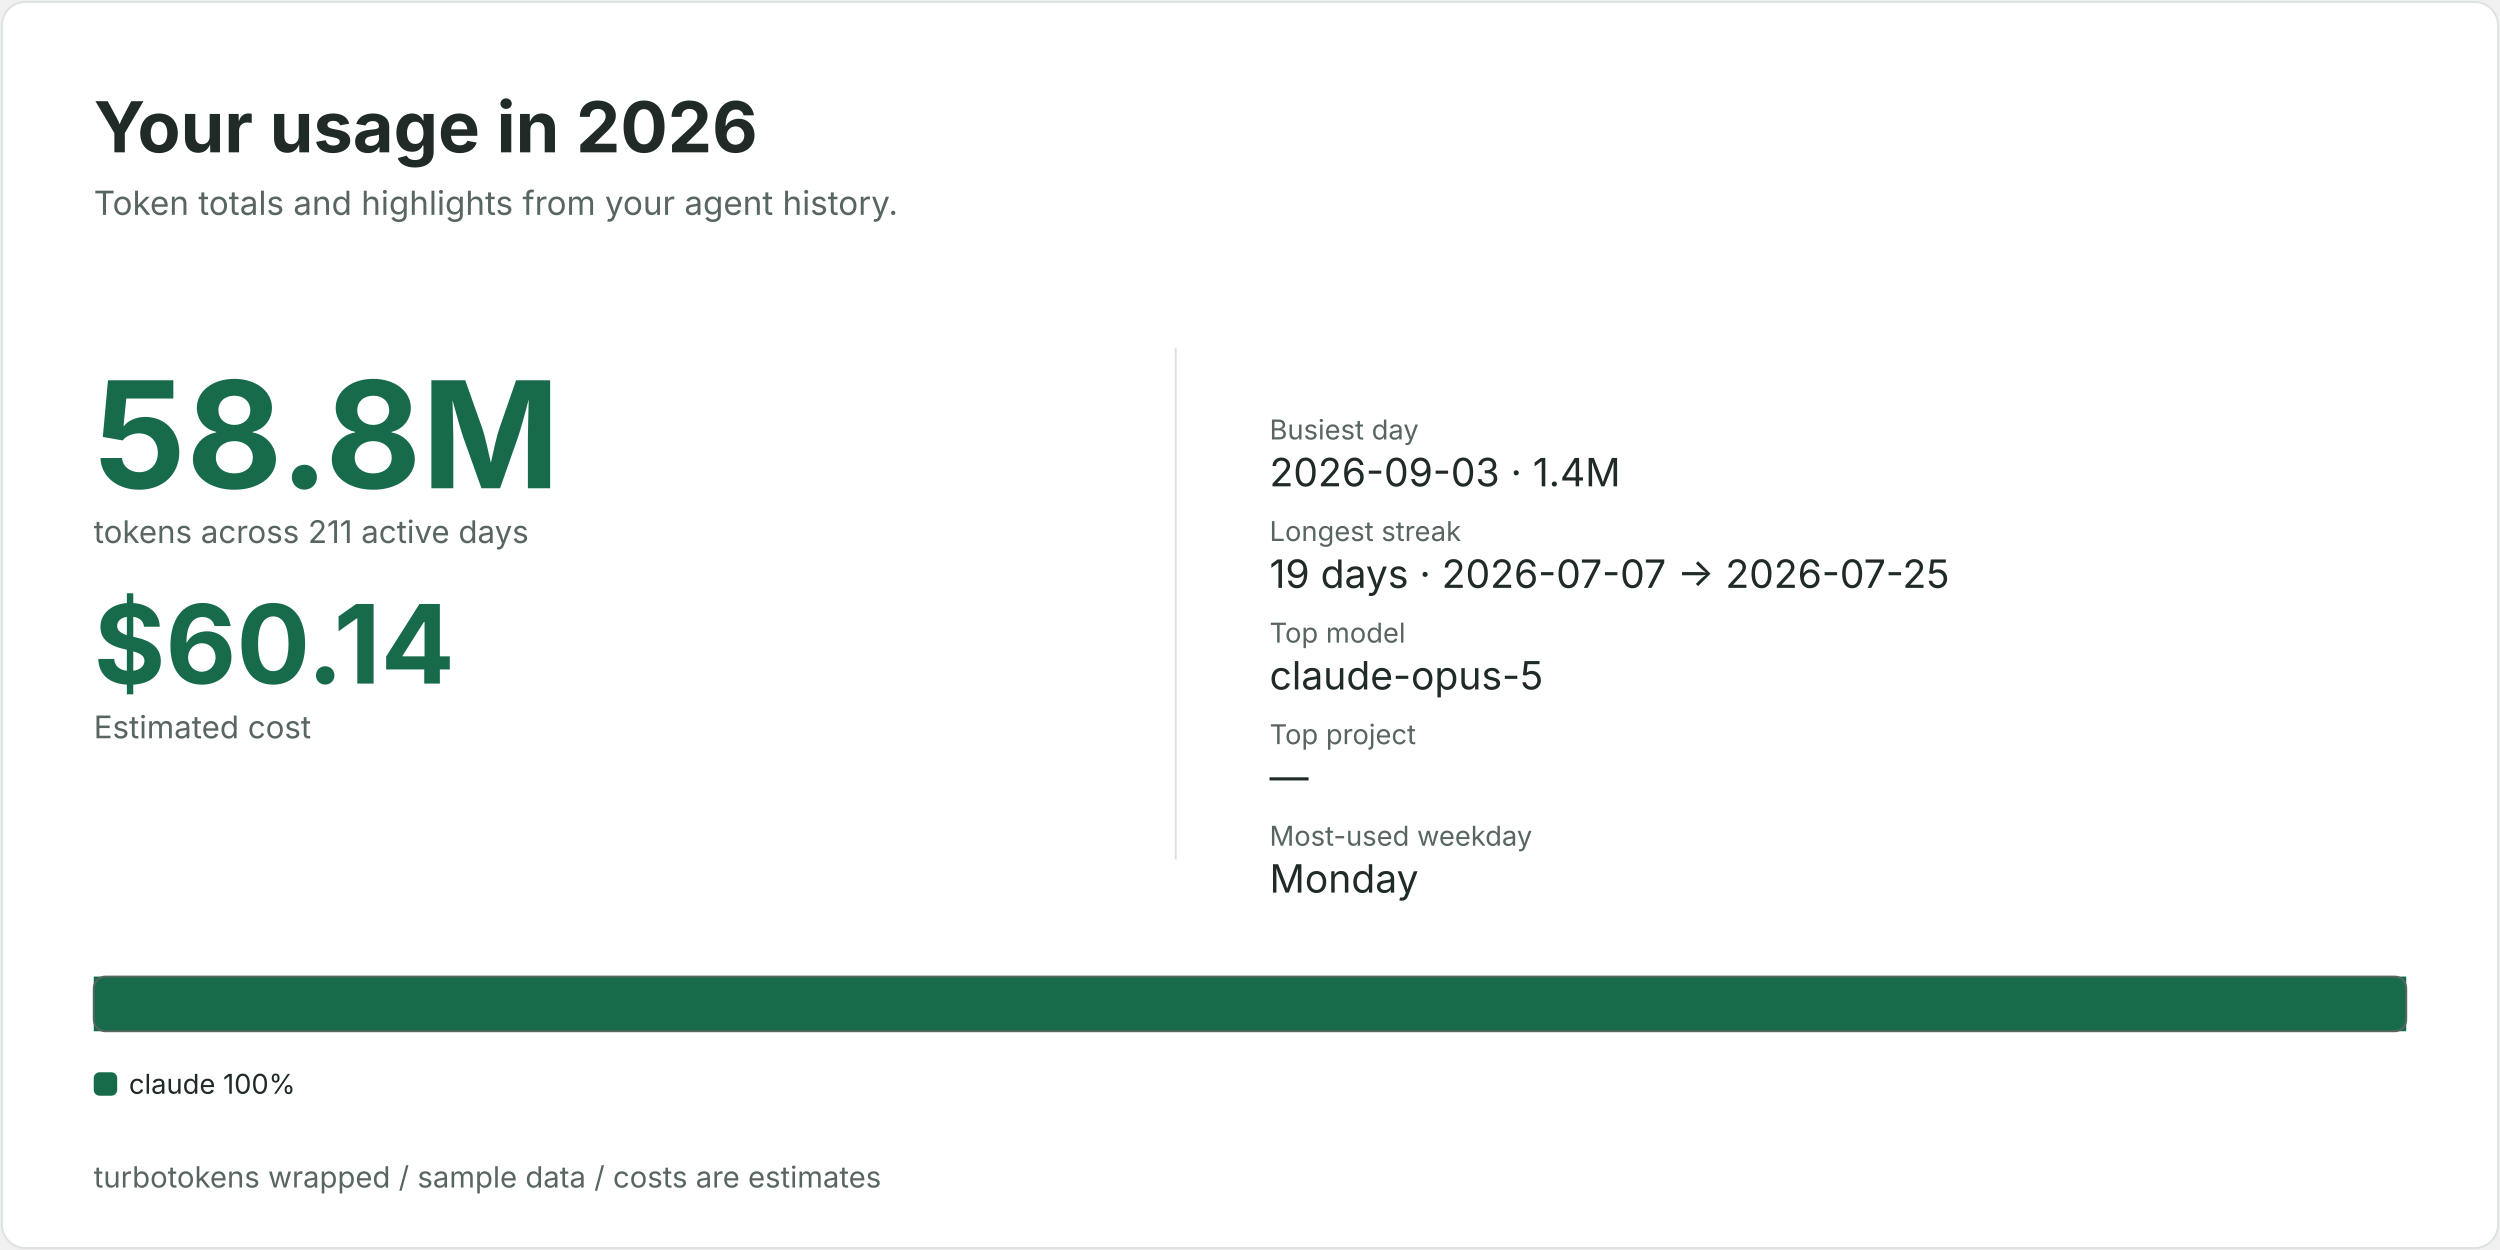
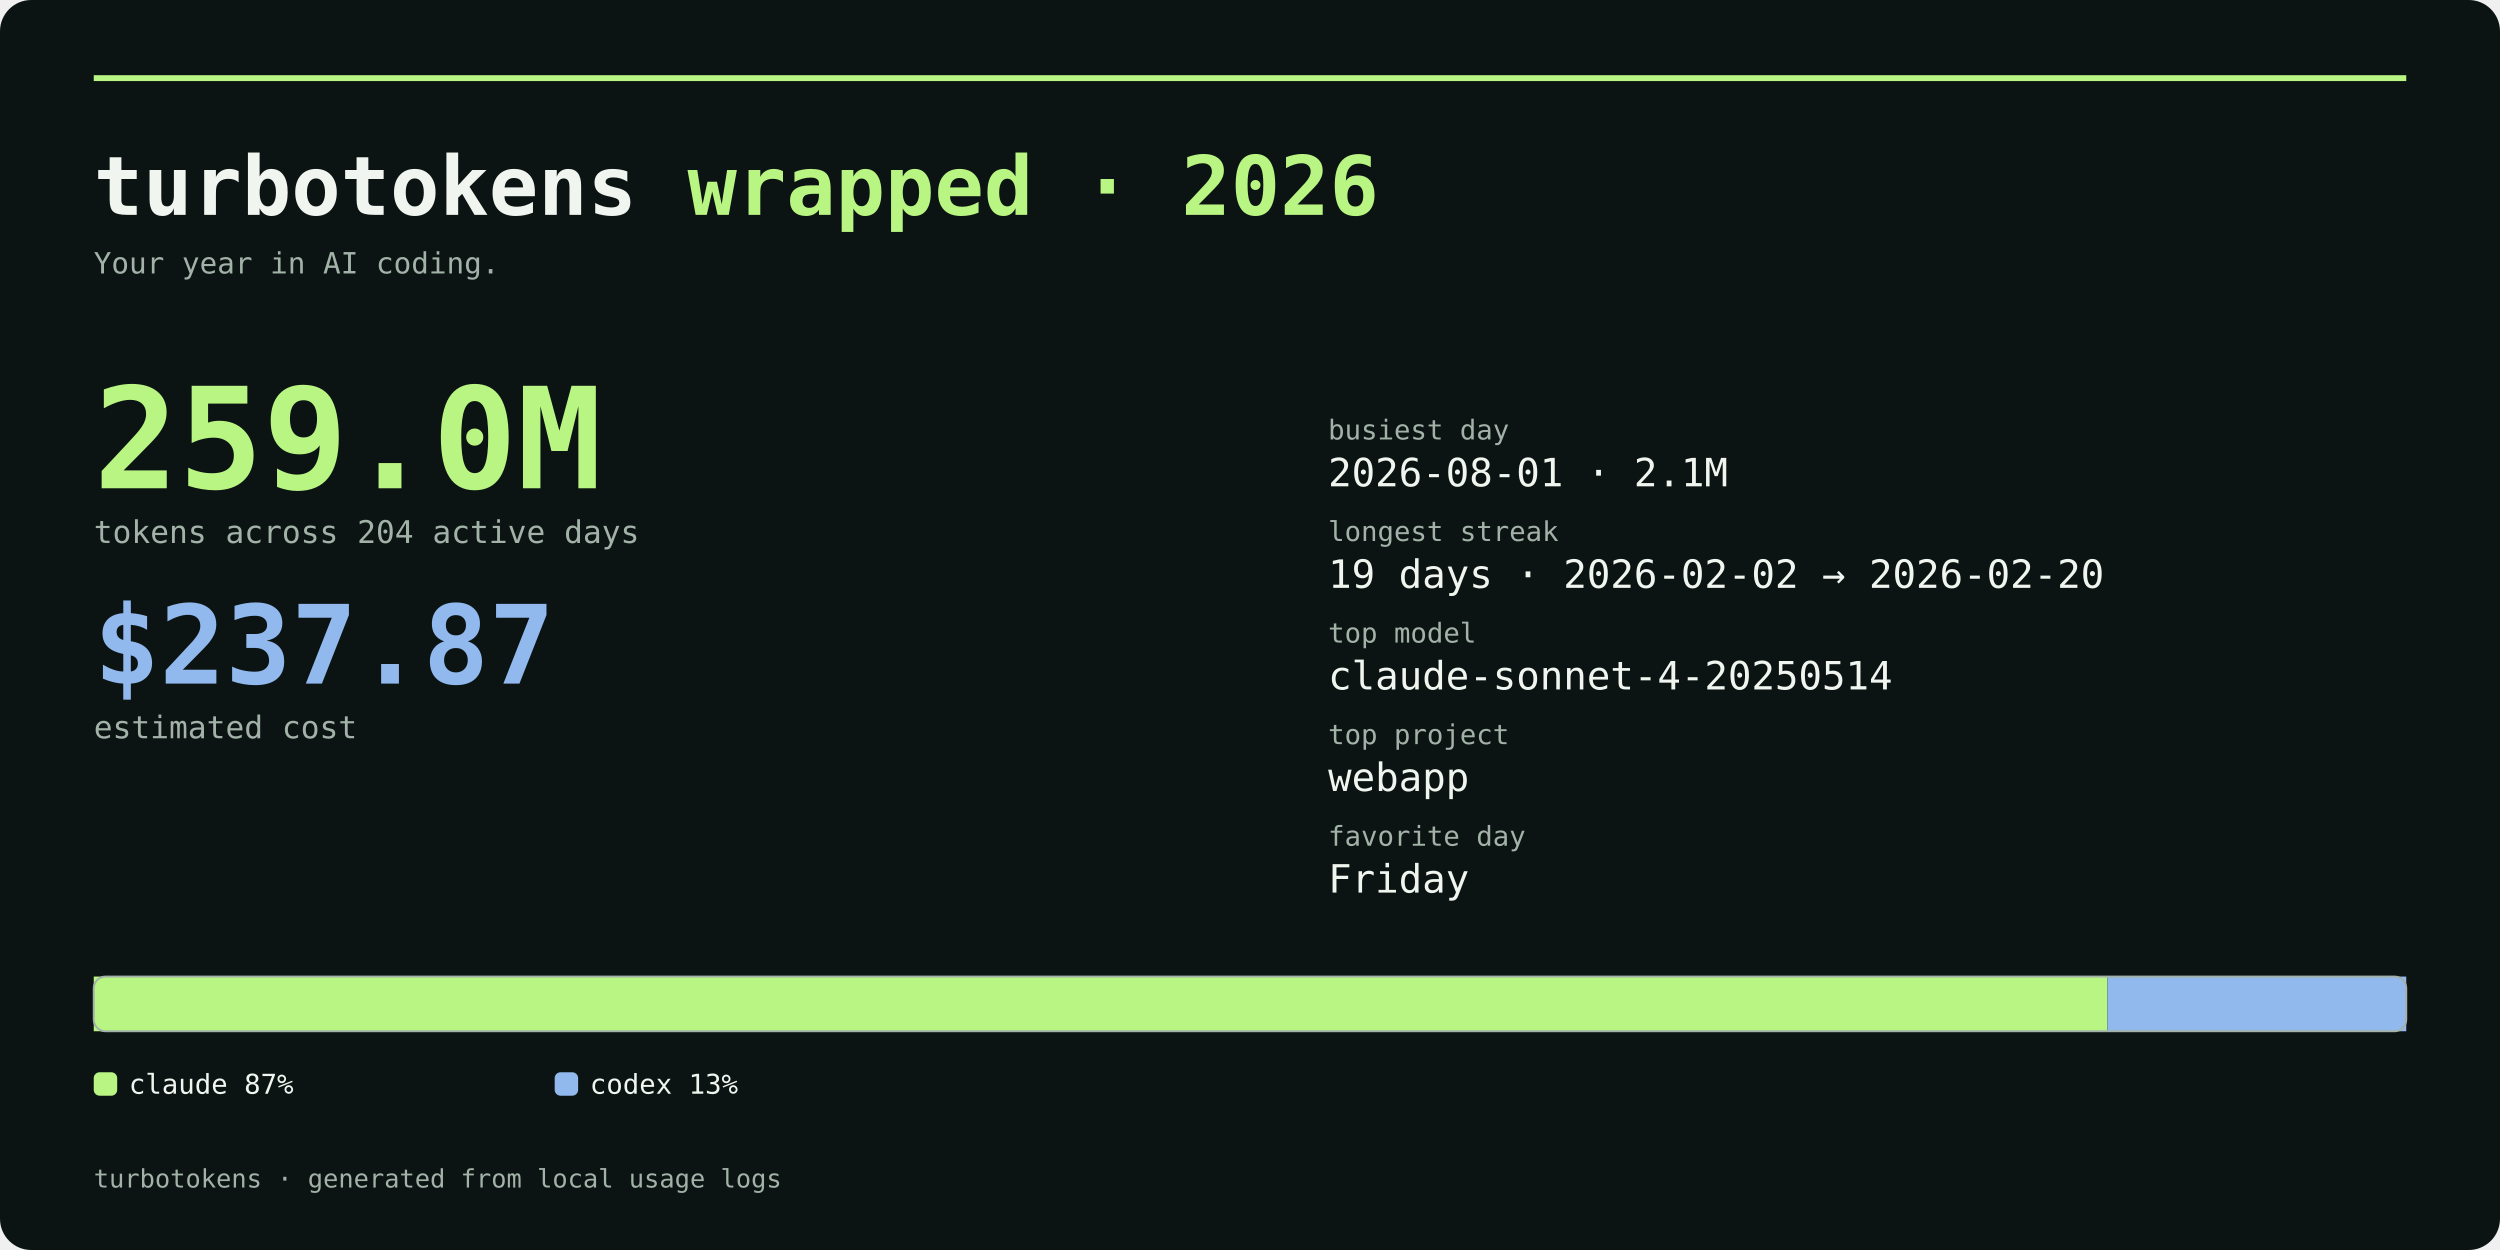
- <svg xmlns="http://www.w3.org/2000/svg" width="1280" height="640" viewBox="0 0 1280 640" font-family="Inter, -apple-system, BlinkMacSystemFont, Segoe UI, sans-serif" role="img">
-   <rect x="1" y="1" width="1278" height="638" rx="12" fill="#ffffff" stroke="#dce3df" />
-   <text x="48" y="78" font-size="36" fill="#202a27" font-weight="700">Your usage in 2026</text>
-   <text x="48" y="110" font-size="17" fill="#59655f" font-weight="400">Token totals and highlights from your agent history.</text>
-   <text x="48" y="250" font-size="76" fill="#176b4b" font-weight="700">58.8M</text>
-   <text x="48" y="278" font-size="16" fill="#59655f" font-weight="400">tokens across 211 active days</text>
-   <text x="48" y="350" font-size="56" fill="#176b4b" font-weight="700">$60.14</text>
-   <text x="48" y="378" font-size="16" fill="#59655f" font-weight="400">Estimated cost</text>
-   <text x="650" y="225" font-size="14" fill="#59655f" font-weight="400">Busiest day</text>
-   <text x="650" y="249" font-size="20" fill="#202a27" font-weight="400">2026-09-03 · 1.4M</text>
-   <text x="650" y="277" font-size="14" fill="#59655f" font-weight="400">Longest streak</text>
-   <text x="650" y="301" font-size="20" fill="#202a27" font-weight="400">19 days · 2026-07-07 → 2026-07-25</text>
-   <text x="650" y="329" font-size="14" fill="#59655f" font-weight="400">Top model</text>
-   <text x="650" y="353" font-size="20" fill="#202a27" font-weight="400">claude-opus-5</text>
-   <text x="650" y="381" font-size="14" fill="#59655f" font-weight="400">Top project</text>
-   <text x="650" y="405" font-size="20" fill="#202a27" font-weight="400">—</text>
-   <text x="650" y="433" font-size="14" fill="#59655f" font-weight="400">Most-used weekday</text>
-   <text x="650" y="457" font-size="20" fill="#202a27" font-weight="400">Monday</text>
-   <rect x="48" y="500" width="1184" height="28" fill="#176b4b" />
-   <rect x="48" y="500" width="1184" height="28" fill="none" stroke="#59655f" stroke-width="1" rx="6" />
-   <rect x="48" y="549" width="12" height="12" rx="3" fill="#176b4b" />
-   <text x="66" y="560" font-size="14" fill="#202a27" font-weight="400">claude 100%</text>
-   <text x="48" y="608" font-size="15" fill="#59655f" font-weight="400">turbotokens wrapped  /  sample data  /  costs are estimates</text>
-   <line x1="602" x2="602" y1="178" y2="440" stroke="#dce3df" />
+ <svg xmlns="http://www.w3.org/2000/svg" width="1280" height="640" viewBox="0 0 1280 640" font-family="Menlo, ui-monospace, monospace">
+   <rect width="1280" height="640" fill="#0c1413" rx="16" />
+   <path d="M48 40H1232" stroke="#b9f582" stroke-width="3" />
+   <text x="48" y="110" font-size="42" fill="#f0f5ef" font-weight="700">turbotokens</text>
+   <text x="352" y="110" font-size="42" fill="#b9f582" font-weight="700">wrapped · 2026</text>
+   <text x="48" y="140" font-size="15" fill="#a2b2a8" font-weight="400">Your year in AI coding.</text>
+   <text x="48" y="250" font-size="72" fill="#b9f582" font-weight="700">259.0M</text>
+   <text x="48" y="278" font-size="16" fill="#a2b2a8" font-weight="400">tokens across 204 active days</text>
+   <text x="48" y="350" font-size="56" fill="#91b9ee" font-weight="700">$237.87</text>
+   <text x="48" y="378" font-size="16" fill="#a2b2a8" font-weight="400">estimated cost</text>
+   <text x="680" y="225" font-size="14" fill="#a2b2a8" font-weight="400">busiest day</text>
+   <g>
+     <text x="680" y="249" font-size="20" fill="#f0f5ef" font-weight="400">2026-08-01 · 2.1M</text>
+   </g>
+   <text x="680" y="277" font-size="14" fill="#a2b2a8" font-weight="400">longest streak</text>
+   <g>
+     <text x="680" y="301" font-size="20" fill="#f0f5ef" font-weight="400">19 days · 2026-02-02 → 2026-02-20</text>
+   </g>
+   <text x="680" y="329" font-size="14" fill="#a2b2a8" font-weight="400">top model</text>
+   <g>
+     <text x="680" y="353" font-size="20" fill="#f0f5ef" font-weight="400">claude-sonnet-4-20250514</text>
+   </g>
+   <text x="680" y="381" font-size="14" fill="#a2b2a8" font-weight="400">top project</text>
+   <g>
+     <text x="680" y="405" font-size="20" fill="#f0f5ef" font-weight="400">webapp</text>
+   </g>
+   <text x="680" y="433" font-size="14" fill="#a2b2a8" font-weight="400">favorite day</text>
+   <g>
+     <text x="680" y="457" font-size="20" fill="#f0f5ef" font-weight="400">Friday</text>
+   </g>
+   <rect x="48" y="500" width="1031" height="28" fill="#b9f582" />
+   <rect x="1079" y="500" width="153" height="28" fill="#91b9ee" />
+   <rect x="48" y="500" width="1184" height="28" fill="none" stroke="#a2b2a8" stroke-width="1" rx="6" />
+   <rect x="48" y="549" width="12" height="12" rx="3" fill="#b9f582" />
+   <text x="66" y="560" font-size="14" fill="#f0f5ef" font-weight="400">claude 87%</text>
+   <rect x="284" y="549" width="12" height="12" rx="3" fill="#91b9ee" />
+   <text x="302" y="560" font-size="14" fill="#f0f5ef" font-weight="400">codex 13%</text>
+   <text x="48" y="608" font-size="13" fill="#a2b2a8" font-weight="400">turbotokens · generated from local usage logs</text>
</svg>
